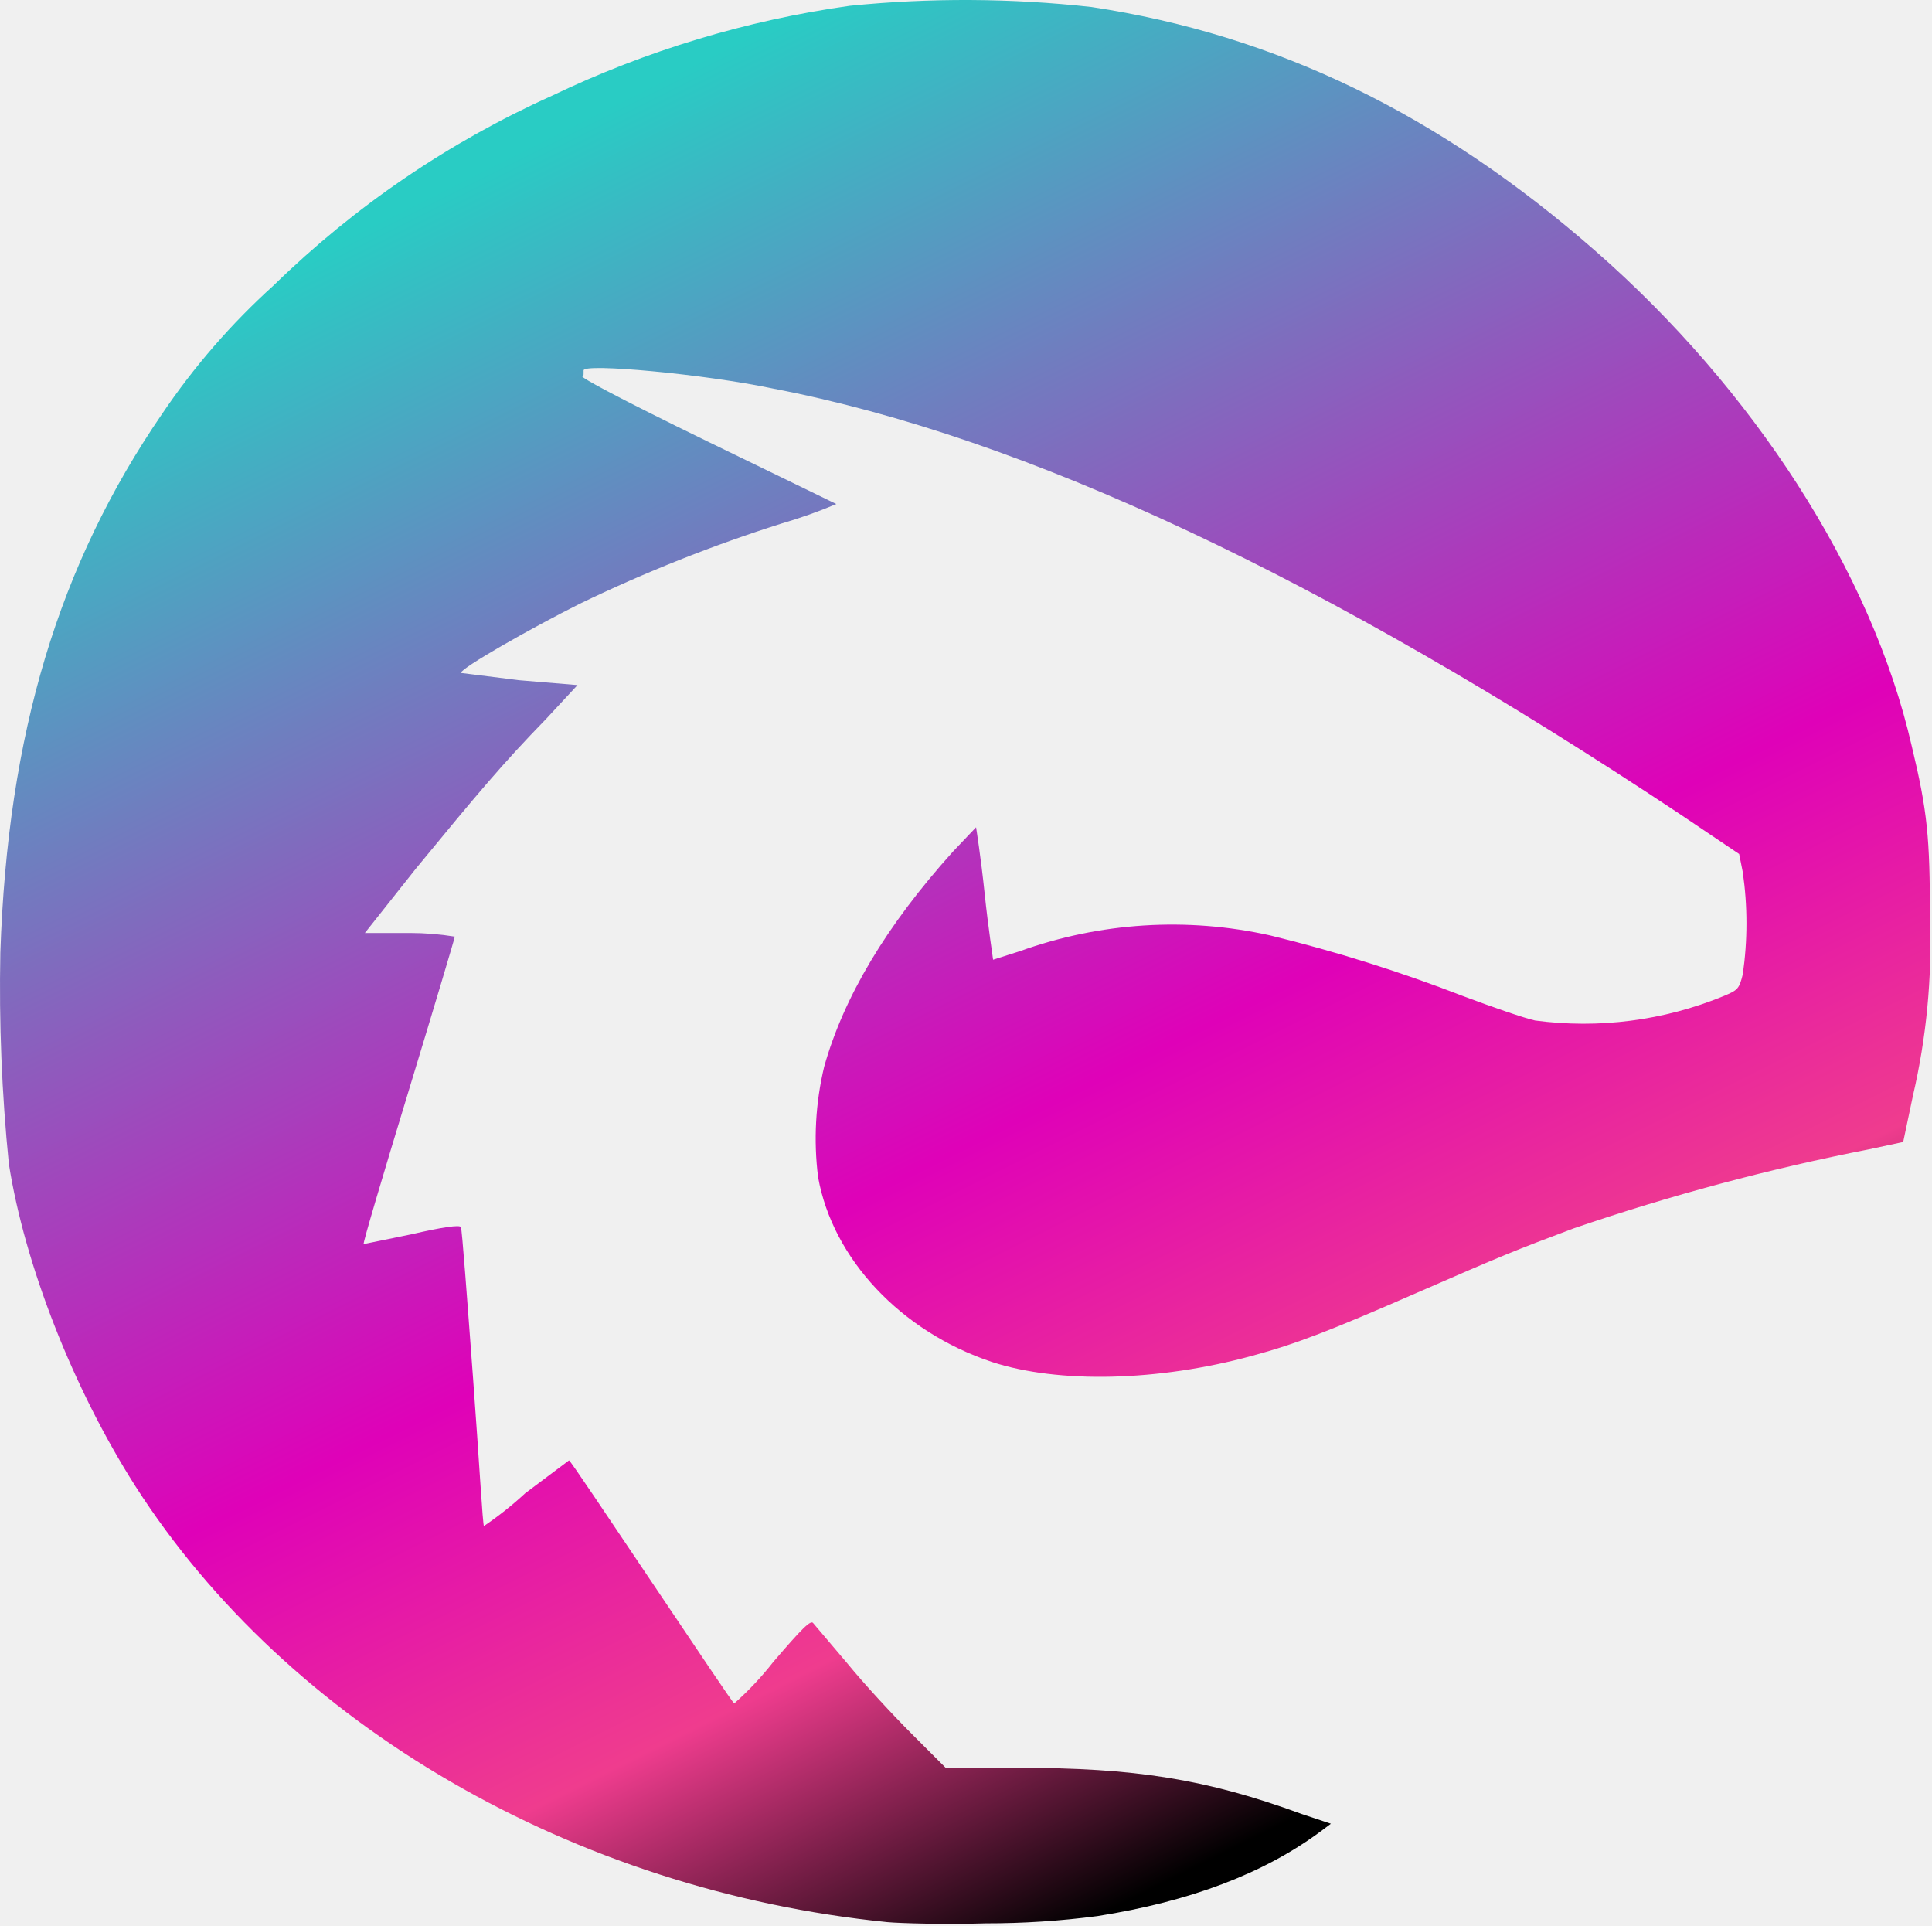
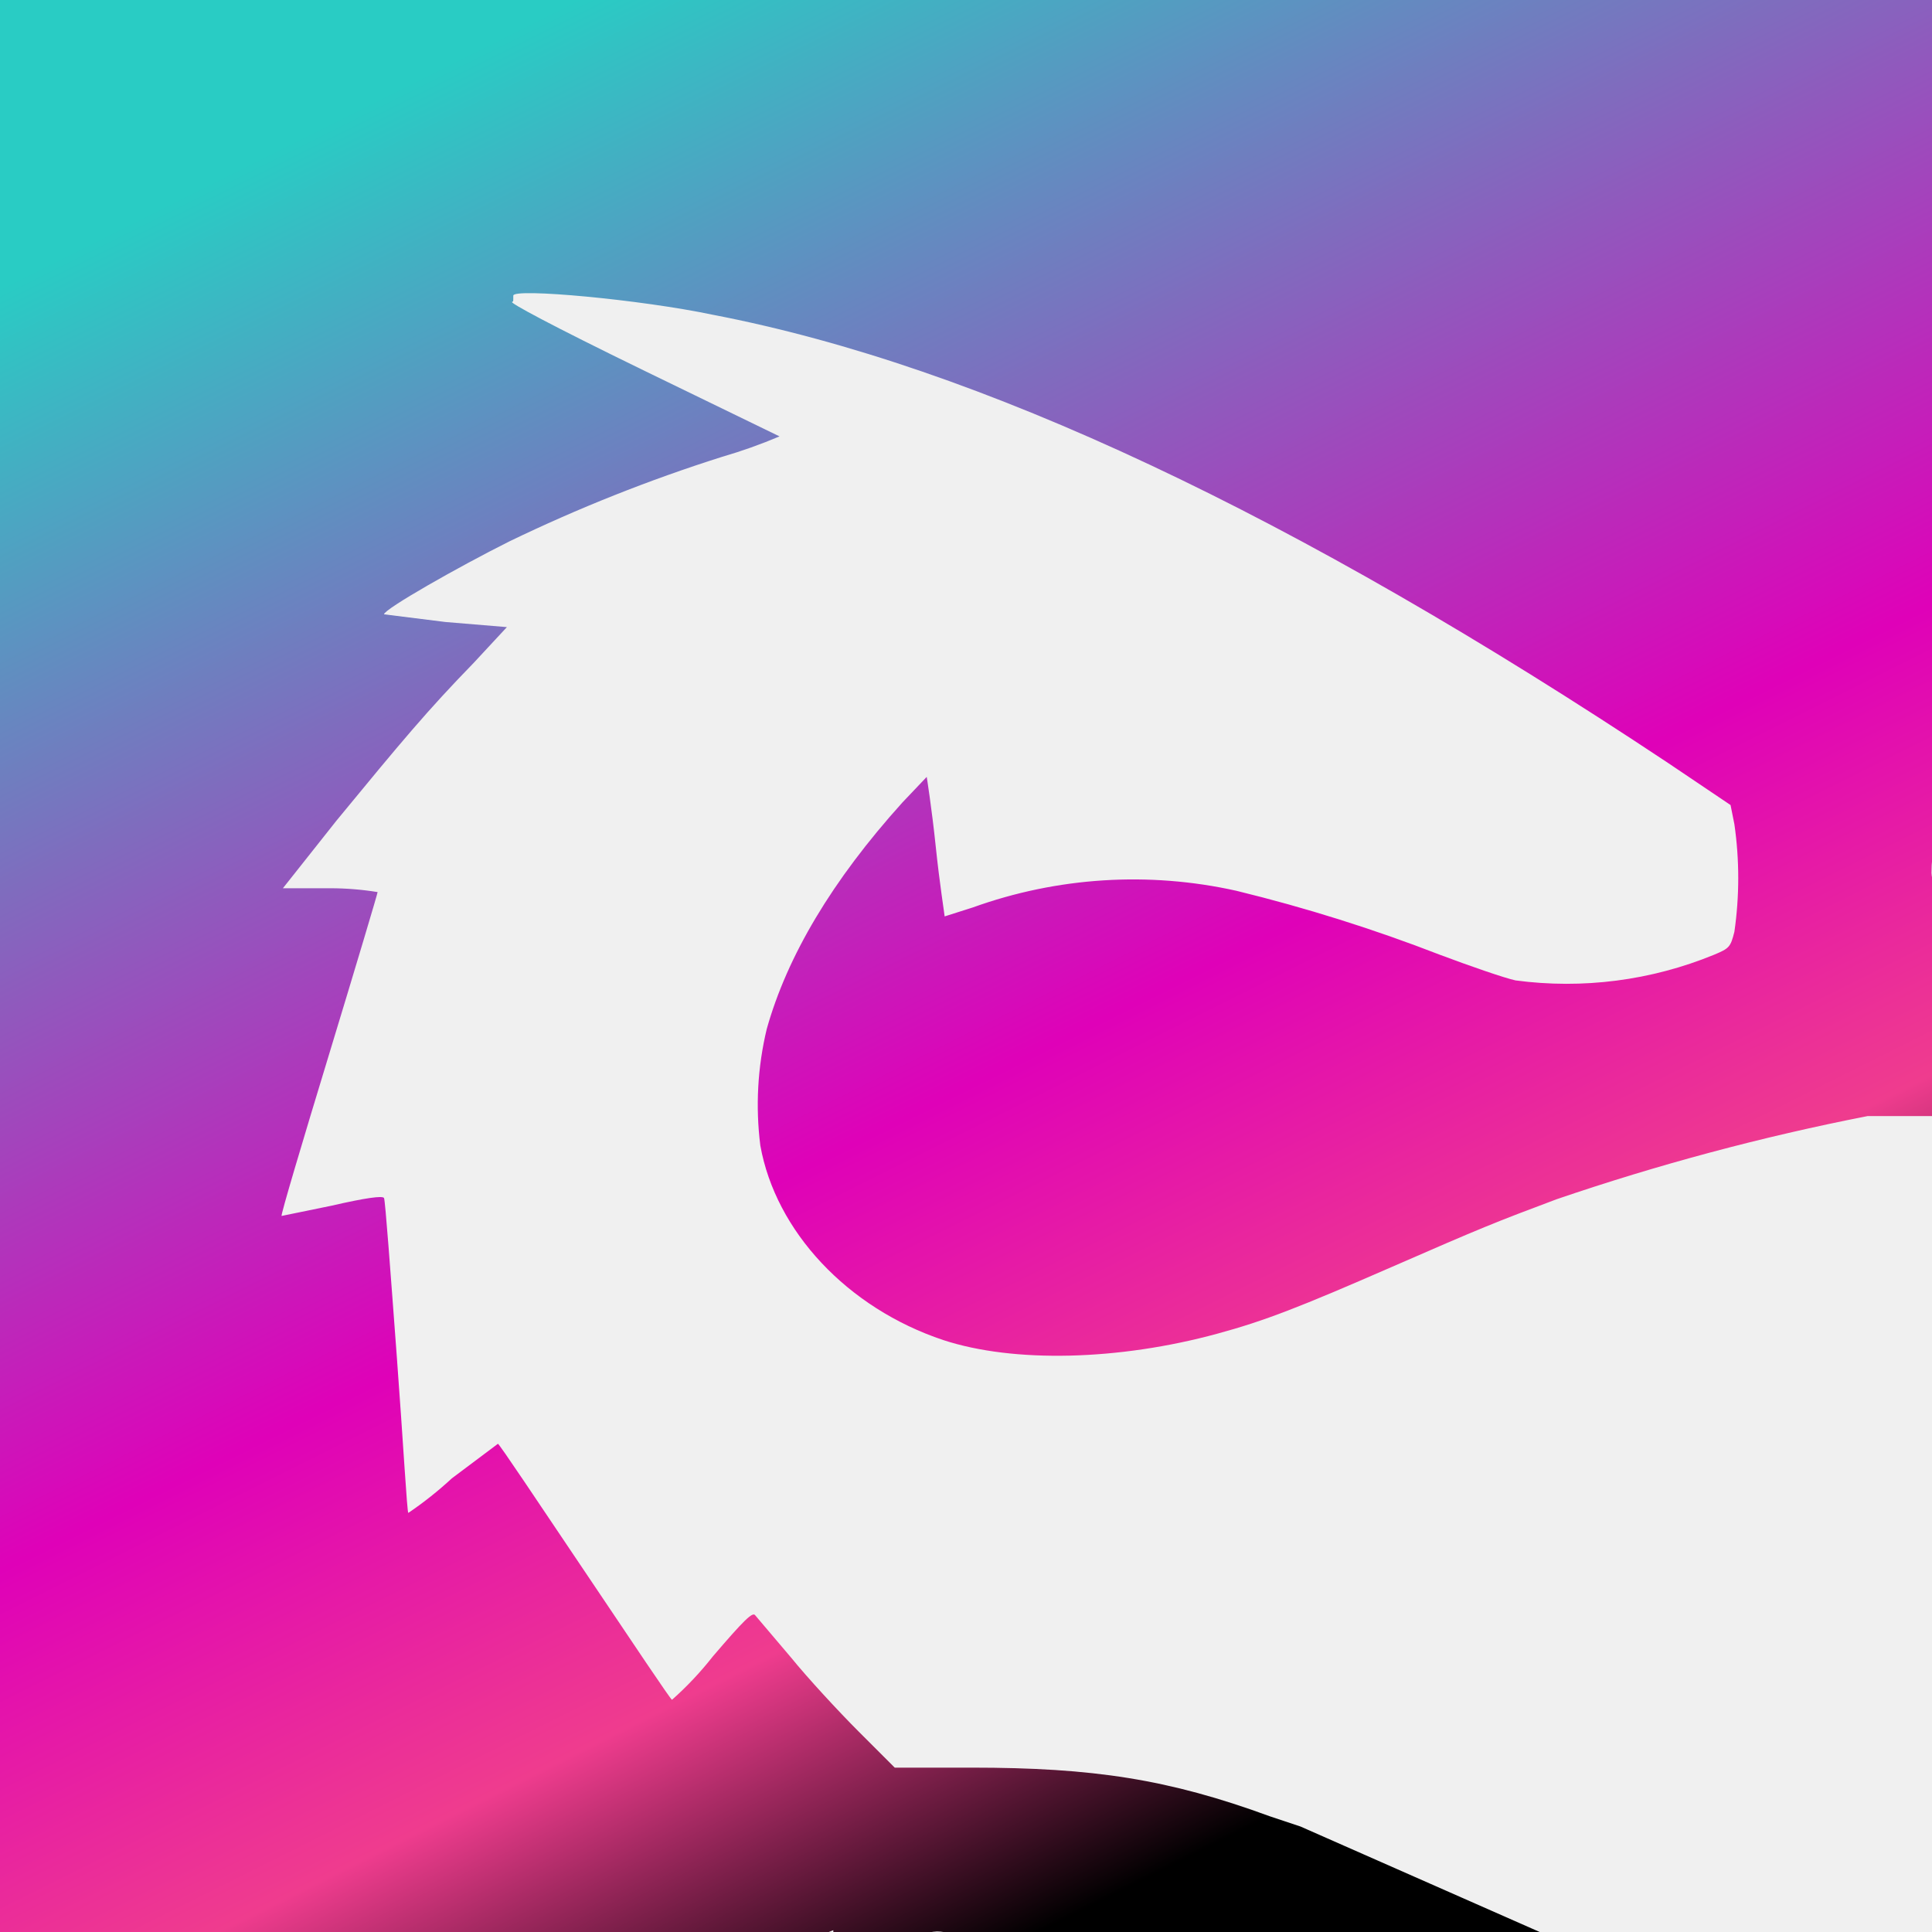
- <svg xmlns="http://www.w3.org/2000/svg" width="590" height="588" viewBox="0 0 590 588" fill="none">
-   <path d="M270.988 586.942C175.252 577.294 88.051 526.829 41.296 453.728C22.372 424.043 7.529 386.194 2.705 355.395C0.544 333.945 -0.324 312.384 0.107 290.829C2.334 224.037 17.919 172.458 49.46 126.445C59.202 111.998 70.665 98.79 83.598 87.112C108.316 62.991 137.078 43.398 168.573 29.225C197.29 15.466 227.952 6.204 259.485 1.766C284.044 -0.707 308.795 -0.582 333.328 2.137C389.73 10.672 439.453 34.791 487.321 76.722C535.189 118.653 571.554 174.313 583.799 227.747C588.623 247.785 589.365 255.577 589.365 280.439C590.048 298.648 588.3 316.867 584.17 334.615L581.202 348.716L570.812 350.942C540.243 356.929 510.116 364.988 480.642 375.062C462.831 381.741 459.12 383.225 432.774 394.728C406.428 406.232 396.038 410.313 382.309 414.024C353.736 421.816 323.309 422.559 302.9 415.879C275.07 406.603 254.29 384.338 249.837 359.477C248.415 348.201 249.043 336.761 251.692 325.71C257.629 304.559 270.617 282.665 291.026 260.03L298.076 252.609C298.076 252.609 299.56 261.886 300.673 272.647C301.787 283.408 303.271 292.684 303.271 293.055L311.434 290.458C335.941 281.631 362.453 279.958 387.875 285.634C407.924 290.524 427.635 296.722 446.875 304.187C455.78 307.527 465.428 310.867 468.768 311.609C488.26 314.207 508.09 311.648 526.284 304.187C530.736 302.332 531.107 301.961 532.221 297.508C533.709 287.171 533.709 276.675 532.221 266.338L531.107 260.772L512.925 248.527C404.573 176.54 313.29 133.496 236.107 118.653C214.956 114.2 178.221 110.86 178.221 113.087C178.221 115.313 178.221 114.571 177.85 114.942C177.478 115.313 188.239 121.25 216.441 134.98L255.403 153.904C249.959 156.211 244.383 158.193 238.705 159.842C217.613 166.522 197.028 174.707 177.107 184.332C162.265 191.754 140.743 203.999 140.743 205.483L158.554 207.71L176.365 209.194L166.717 219.584C153.359 233.313 145.938 242.219 127.013 265.225L111.428 284.892H125.158C129.757 284.894 134.348 285.266 138.887 286.005C138.887 286.376 132.579 307.527 124.787 333.131C116.994 358.735 110.686 379.886 111.057 379.886L125.529 376.917C135.177 374.691 140.372 373.948 140.743 374.691C141.114 375.433 142.598 395.842 144.453 420.703C146.309 445.565 147.422 465.974 147.793 465.974C152.245 462.957 156.462 459.606 160.409 455.955L173.768 445.936C174.139 445.936 185.271 462.634 199 483.043C212.73 503.452 223.862 520.15 224.233 520.15C228.564 516.313 232.539 512.09 236.107 507.533C245.013 497.143 247.611 494.546 248.353 495.659L258.743 507.904C263.566 513.842 272.472 523.489 278.409 529.426L288.799 539.816H311.063C346.315 539.816 368.208 543.156 397.522 553.917L406.428 556.886L403.46 559.112C386.019 572.099 363.384 580.634 335.183 585.087C323.865 586.579 312.46 587.324 301.044 587.313C288.799 587.684 275.07 587.313 270.988 586.942Z" fill="url(#paint0_linear_13_610)" />
+ <svg xmlns="http://www.w3.org/2000/svg" width="512" height="512" viewBox="0 0 512 512" fill="none">
+   <g clip-path="url(#clip0_91_193)">
+     <path d="M220.83 511.521C136.028 547.547 -129.836 574.42 -106.268 439.267C-123.567 412.129 -20.007 328.002 -24.416 299.847C-26.392 280.237 -27.185 260.527 -26.791 240.822C-24.756 179.762 -64.194 132.862 -35.361 90.798C-26.456 77.591 -36.239 -12.417 -24.416 -23.093C-1.821 -45.144 72.977 -42.294 101.768 -55.251C128.019 -67.829 181.489 -19.375 210.314 -23.432C232.764 -25.693 255.39 -25.579 277.816 -23.093C329.376 -15.291 483.897 -85.111 527.655 -46.779C571.412 -8.447 516.461 136.983 527.655 185.831C532.065 204.149 511.869 208.596 511.869 231.324C512.493 247.97 568.265 267.402 564.489 283.627L557.491 295.776H494.908C466.964 301.249 439.424 308.616 412.481 317.825C396.199 323.931 392.807 325.288 368.724 335.804C344.64 346.32 335.142 350.051 322.591 353.444C296.473 360.567 268.658 361.246 250.001 355.14C224.561 346.659 205.565 326.306 201.495 303.578C200.195 293.27 200.769 282.812 203.191 272.709C208.618 253.373 220.49 233.359 239.147 212.667L245.592 205.882C245.592 205.882 246.948 214.363 247.966 224.2C248.984 234.038 250.34 242.518 250.34 242.857L257.803 240.483C280.205 232.414 304.441 230.884 327.68 236.073C346.007 240.543 364.026 246.209 381.613 253.034C389.754 256.087 398.574 259.14 401.627 259.818C419.445 262.194 437.572 259.854 454.203 253.034C458.274 251.338 458.613 250.999 459.631 246.928C460.991 237.478 460.991 227.883 459.631 218.433L458.613 213.345L441.992 202.151C342.944 136.342 259.499 96.992 188.944 83.423C169.609 79.352 136.028 76.299 136.028 78.335C136.028 80.37 136.028 79.692 135.689 80.031C135.35 80.37 145.187 85.797 170.966 98.349L206.583 115.649C201.606 117.758 196.509 119.57 191.319 121.077C172.038 127.184 153.22 134.666 135.01 143.465C121.442 150.25 101.768 161.444 101.768 162.801L118.05 164.836L134.332 166.193L125.513 175.691C113.301 188.243 106.517 196.384 89.218 217.416L74.971 235.394H87.522C91.726 235.397 95.923 235.737 100.072 236.412C100.072 236.751 94.306 256.087 87.182 279.493C80.059 302.9 74.292 322.235 74.632 322.235L87.861 319.522C96.68 317.486 101.429 316.808 101.768 317.486C102.107 318.165 103.464 336.822 105.16 359.549C106.856 382.277 107.874 400.935 108.213 400.935C112.283 398.177 116.138 395.114 119.746 391.776L131.957 382.617C132.297 382.617 142.473 397.882 155.023 416.539C167.574 435.196 177.75 450.461 178.09 450.461C182.049 446.953 185.682 443.093 188.944 438.927C197.085 429.429 199.46 427.055 200.138 428.072L209.636 439.267C214.045 444.694 222.186 453.514 227.614 458.942L237.111 468.44H257.464C289.688 468.44 309.702 471.493 336.499 481.33L344.64 484.044L469.456 539.075C453.513 550.947 303.596 521.375 277.816 525.446C267.47 526.809 258.741 511.87 248.305 511.86C237.111 512.199 220.83 533.365 220.83 511.521Z" fill="url(#paint0_linear_91_193)" />
+   </g>
  <defs>
-     <linearGradient id="paint0_linear_13_610" x1="116.904" y1="63.727" x2="369.159" y2="568.237" gradientUnits="userSpaceOnUse">
+     <linearGradient id="paint0_linear_91_193" x1="79.976" y1="33.211" x2="310.588" y2="494.413" gradientUnits="userSpaceOnUse">
      <stop offset="0.005" stop-color="#29CCC4" />
      <stop offset="0.595" stop-color="#DF01B8" />
      <stop offset="0.811" stop-color="#EF3C8E" />
      <stop offset="1" />
    </linearGradient>
+     <clipPath id="clip0_91_193">
+       <rect width="512" height="512" fill="white" />
+     </clipPath>
  </defs>
</svg>
